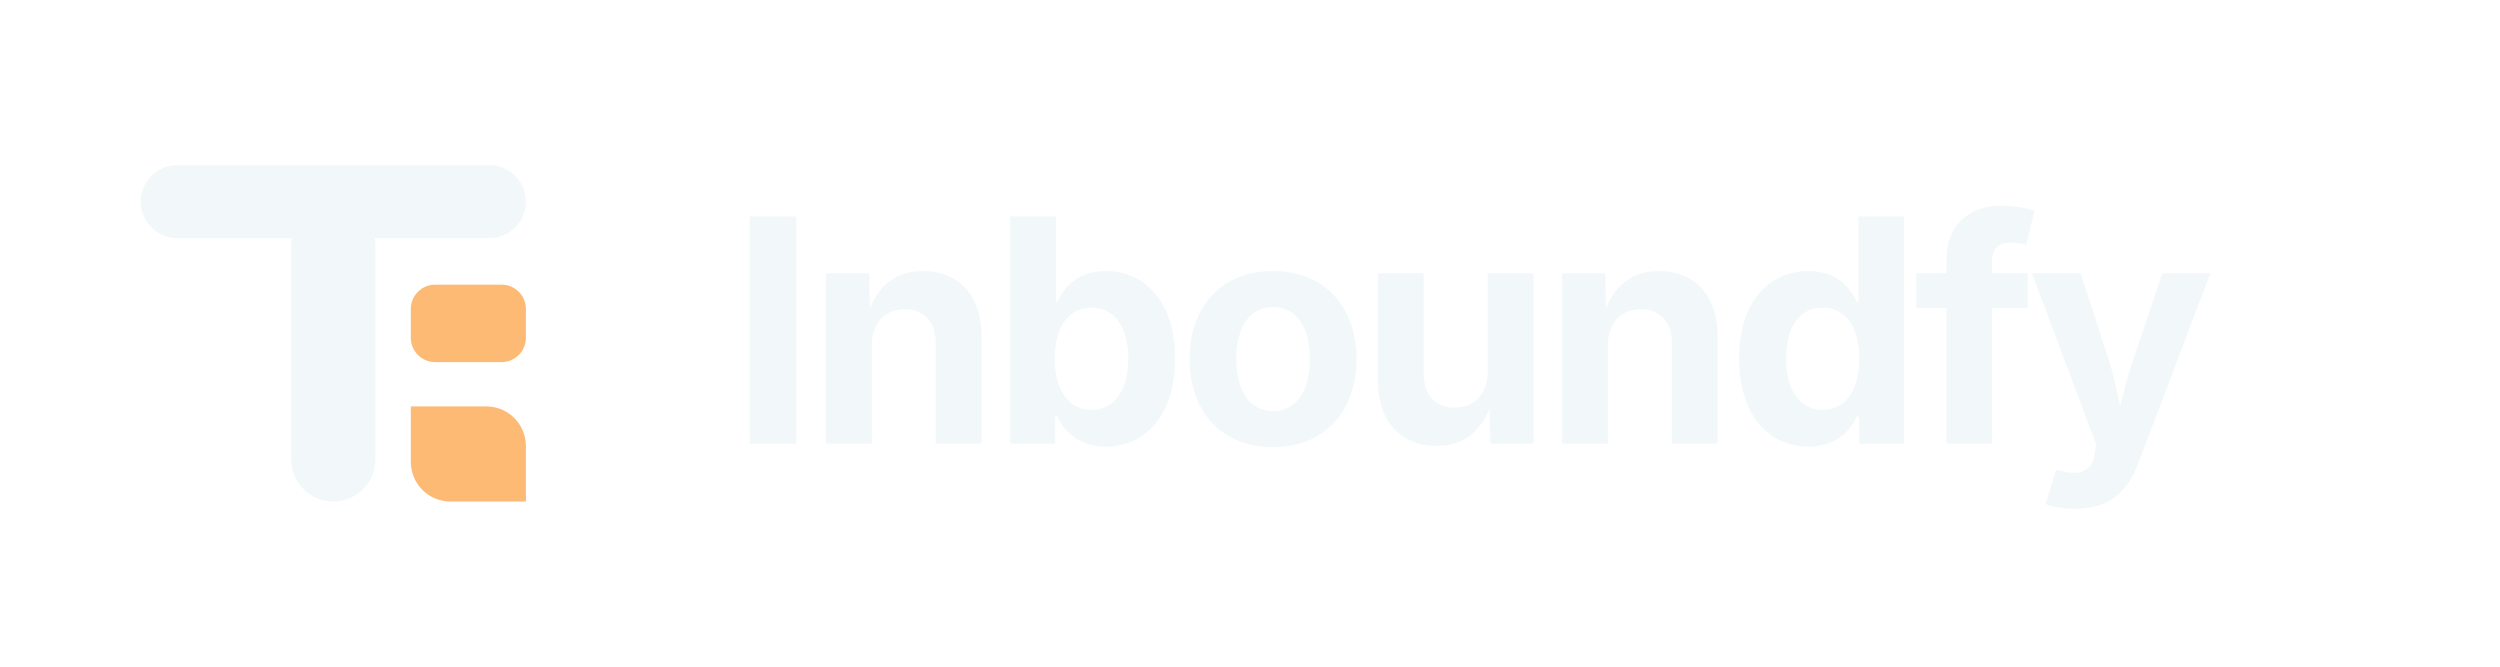
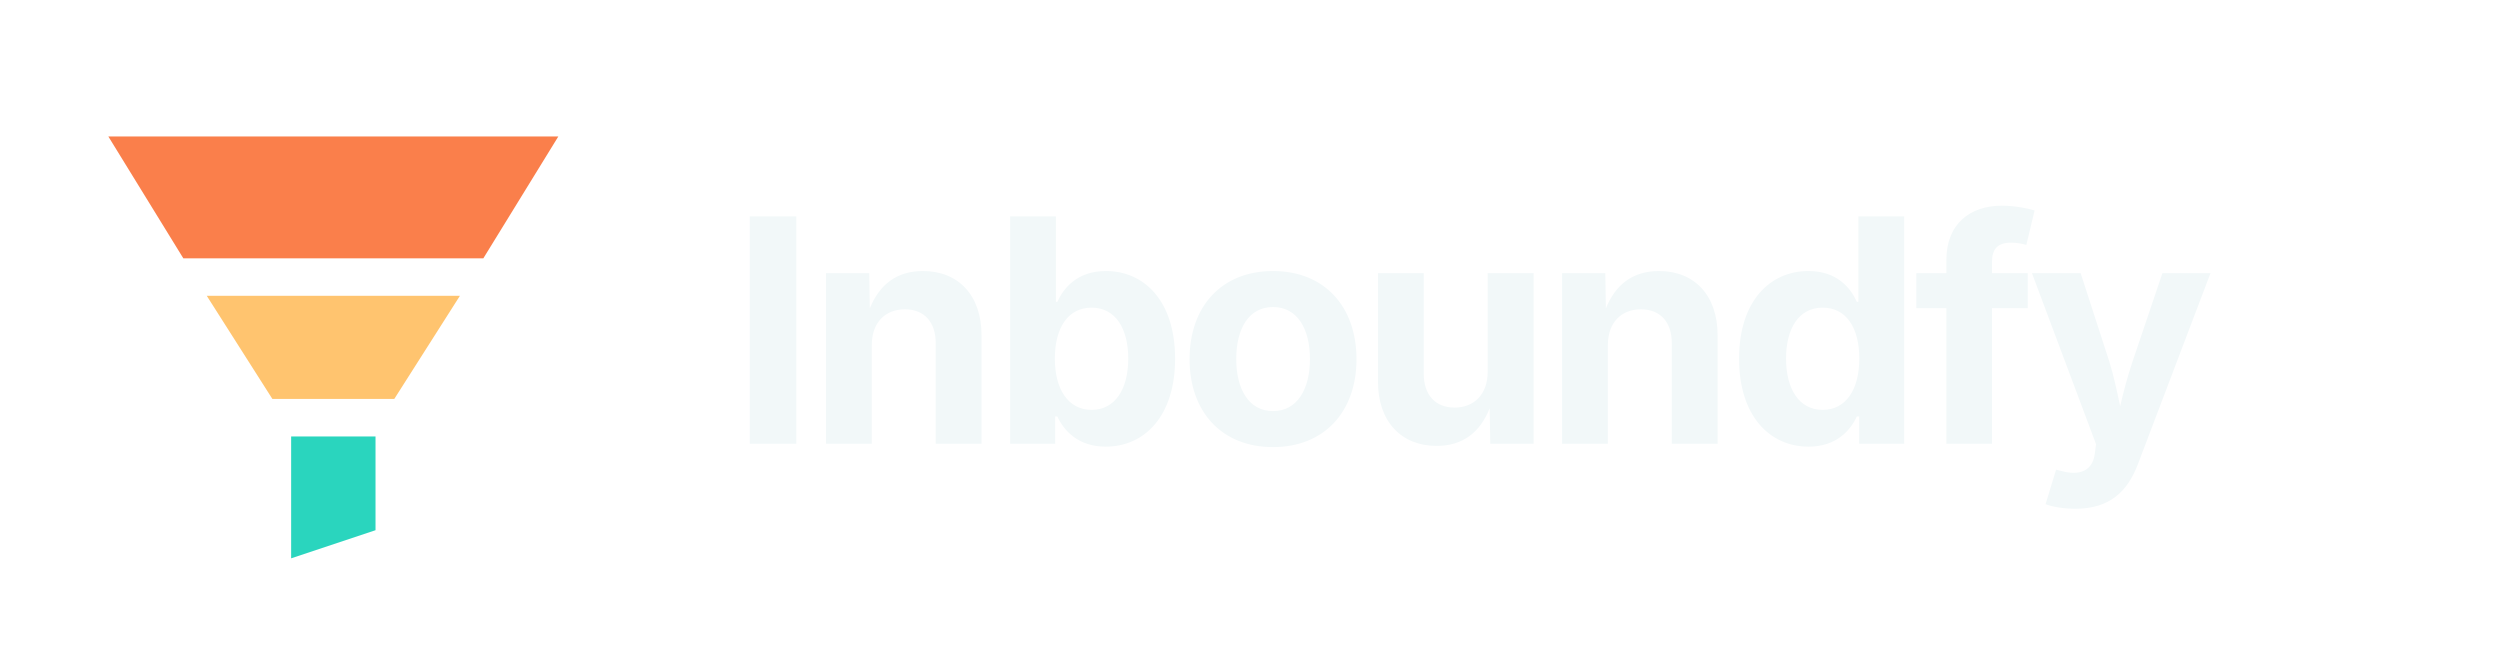
<svg xmlns="http://www.w3.org/2000/svg" viewBox="0 0 1200 320" role="img" aria-labelledby="title desc">
-   <g transform="translate(24 24) scale(.53125)">
-     <rect x="82" y="104" width="348" height="66" rx="33" fill="#F2F8F9" />
-     <rect x="218" y="138" width="76" height="270" rx="38" fill="#F2F8F9" />
-     <rect x="326" y="212" width="104" height="70" rx="22" fill="#FDBA74" />
-     <path d="M326 322h68c20 0 36 16 36 36v50h-68c-20 0-36-16-36-36v-50z" fill="#FDBA74" />
+   <g transform="translate(16 16) scale(4.5)">
+     <g>
+       <path fill="#FA7F4B" d="M8 11h48l-8 13H16z" />
+       <path fill="#FFC46F" d="M18.5 28h27l-7 11h-13z" />
+       <path fill="#2AD5BE" d="M27.5 43h9v10l-9 3z" />
+     </g>
  </g>
  <text x="350" y="213" fill="#F2F8F9" font-family="Manrope, Inter, Arial, sans-serif" font-size="150" font-weight="750" letter-spacing="-5">Inboundfy</text>
</svg>
